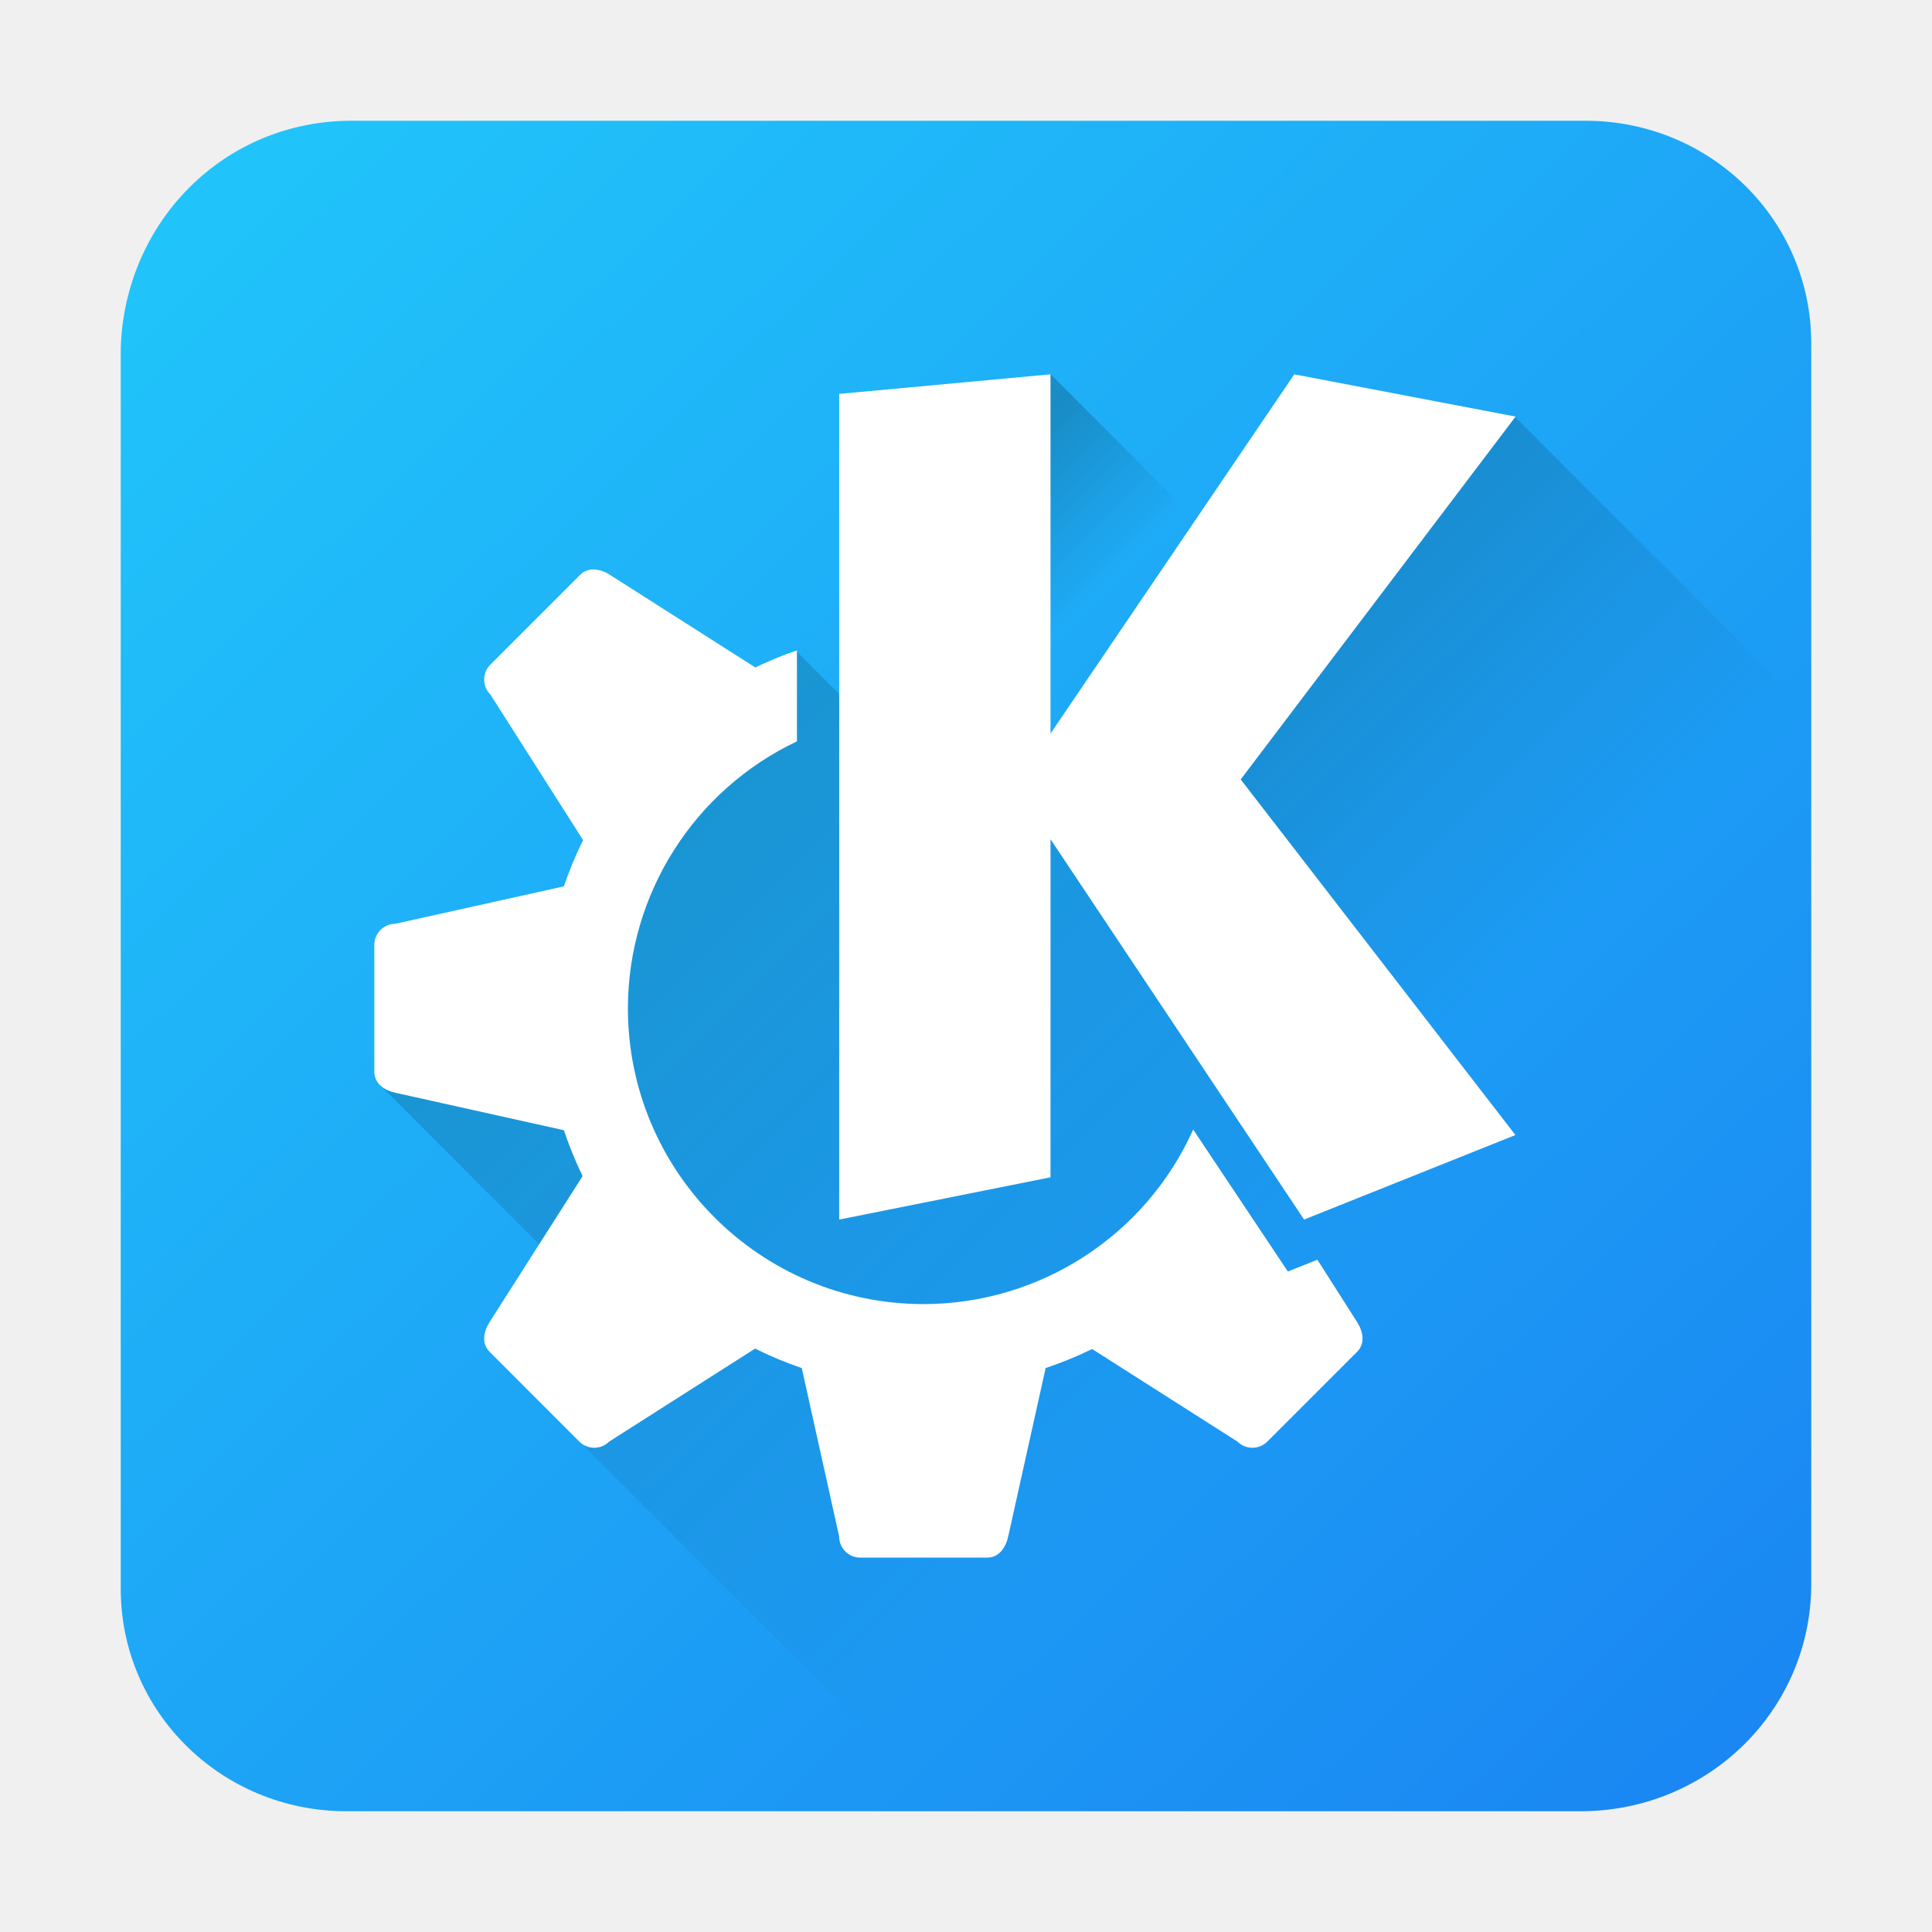
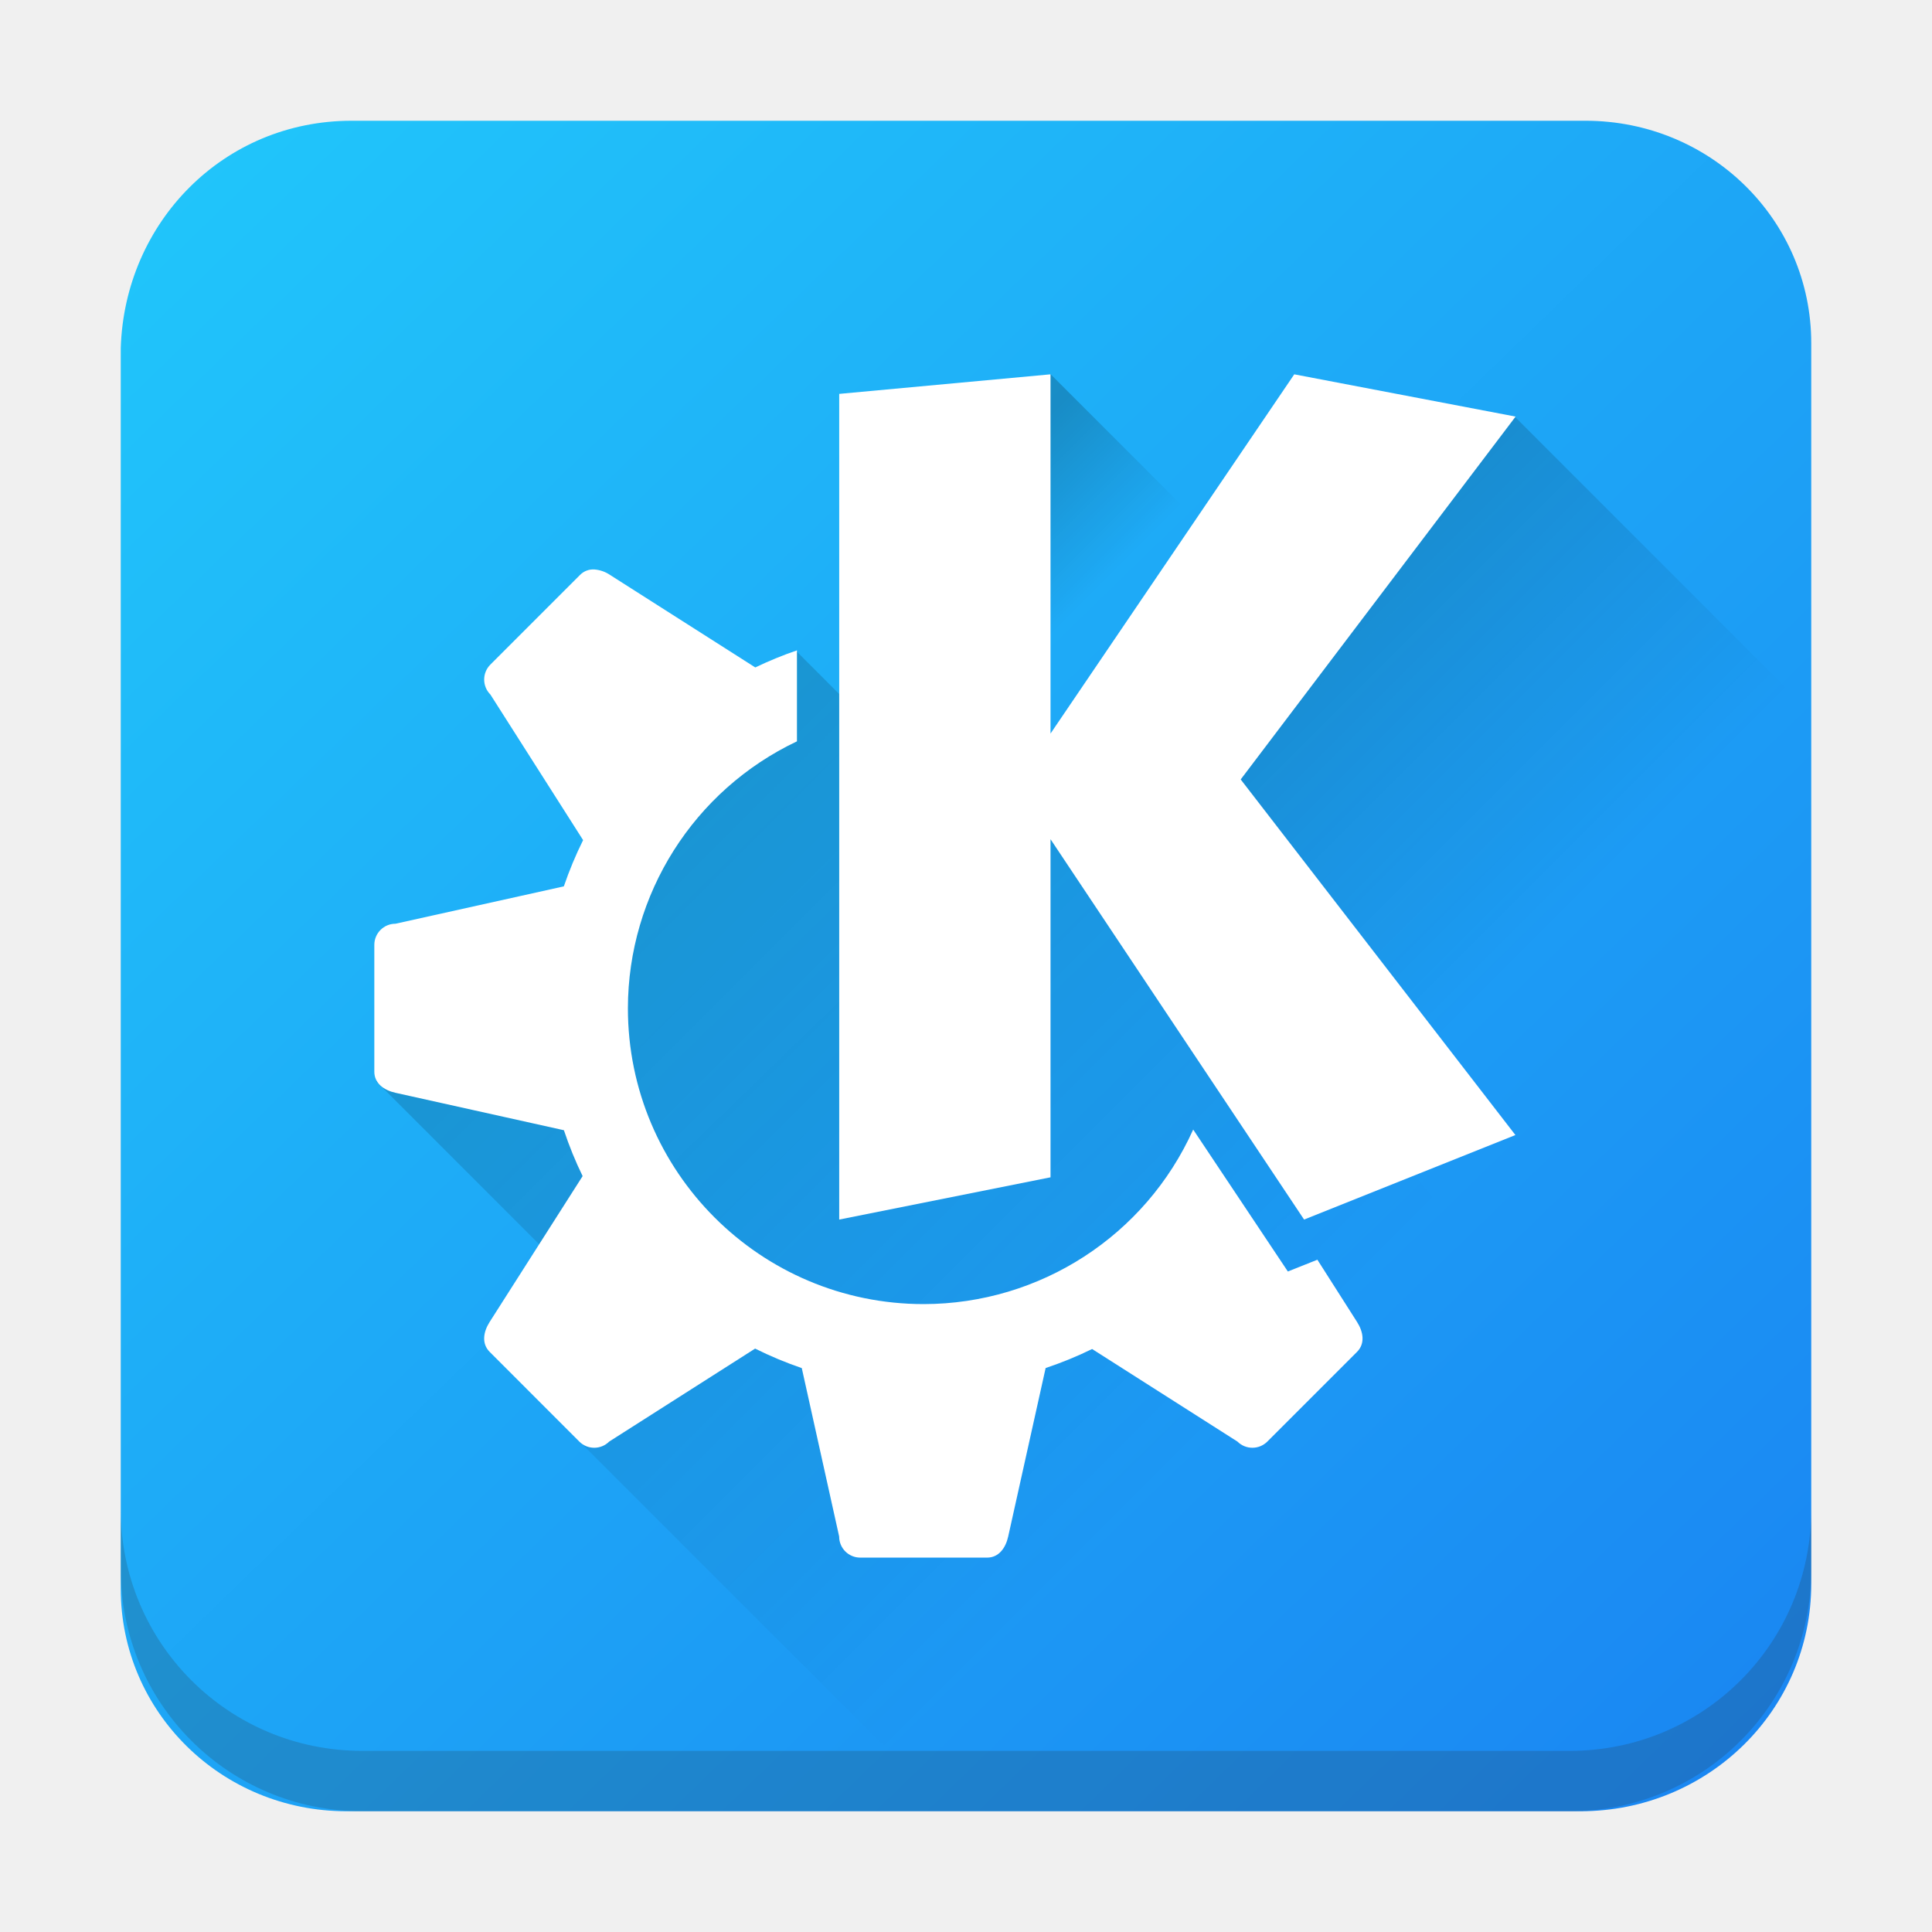
<svg xmlns="http://www.w3.org/2000/svg" xmlns:xlink="http://www.w3.org/1999/xlink" height="32" width="32">
  <linearGradient id="a">
    <stop offset="0" />
    <stop offset="1" stop-opacity="0" />
  </linearGradient>
  <linearGradient id="c" gradientUnits="userSpaceOnUse" x1="10.4" x2="23.659" xlink:href="#a" y1="6.9" y2="20.159" />
  <linearGradient id="b" gradientTransform="matrix(.7318 0 0 .72092 31.454 1.9)" gradientUnits="userSpaceOnUse" x1="-41.26" x2="-2.994" y1="-.883" y2="37.956">
    <stop offset="0" stop-color="#21c9fb" />
    <stop offset="1" stop-color="#1a86f2" />
  </linearGradient>
  <linearGradient id="d" gradientTransform="rotate(45 .566 -1.366) scale(.7)" gradientUnits="userSpaceOnUse" x1="31.021" x2="43.104" xlink:href="#a" y1="-9.896" y2="-9.896" />
  <linearGradient id="e" gradientUnits="userSpaceOnUse" x1="15.801" x2="17.644" xlink:href="#a" y1="8.453" y2="10.296" />
  <path d="M5.823 2C3.705 2 2.064 3.68 2 5.766v20.55C2 28.356 3.668 30 5.74 30h20.437C28.295 30 30 28.32 30 26.234V5.684C30 3.644 28.332 2 26.26 2z" fill="url(#b)" />
+   <path d="M2 25v1c0 2.216 1.784 4 4 4h20c2.216 0 4-1.784 4-4v-1c0 2.216-1.784 4-4 4H6c-2.216 0-4-1.784-4-4z" fill="#292c2f" opacity=".2" />
  <g stroke-width=".7">
    <path d="M14.713 12.309l-1.535-1.536-1.613 1.019-.607 1.394-4.725 4.725 3.225 3.226-1.375 1.223 6.94 6.94h9.946c2.012 0 3.631-1.596 3.631-3.578C22.653 18.385 16 10.4 14.713 12.31z" fill="url(#c)" opacity=".2" />
    <path d="M25.08 6.892l-3.059.824-3.164 6.65 2.743 5.83 7.9 7.9c.316-.55.5-1.184.5-1.863v-14.42z" fill="url(#d)" opacity=".2" />
    <path d="M17.4 6.197l3.172 3.172-2.2 4.658-4.4-4.401z" fill="url(#e)" opacity=".2" />
  </g>
  <g fill="#fff">
    <path d="M9.846 9.432a.305.305 0 0 0-.238.09l-1.486 1.486a.35.35 0 0 0 0 .495l1.536 2.412a6.3 6.3 0 0 0-.319.766L6.55 15.3a.35.35 0 0 0-.35.35v2.1c0 .194.16.308.35.35l2.79.62c.087.26.19.514.31.76l-1.54 2.416c-.104.163-.137.357 0 .495l1.485 1.486a.35.35 0 0 0 .495 0l2.417-1.54a6.3 6.3 0 0 0 .773.323l.619 2.789c0 .194.156.35.35.35h2.1c.194 0 .308-.16.35-.35l.62-2.79a6.3 6.3 0 0 0 .77-.315l2.407 1.533a.35.35 0 0 0 .495 0l1.486-1.486c.137-.138.104-.332 0-.495l-.657-1.031-.489.195-1.568-2.351A4.9 4.9 0 0 1 15.3 21.6a4.9 4.9 0 0 1-4.9-4.9 4.9 4.9 0 0 1 2.8-4.421v-1.507a6.3 6.3 0 0 0-.69.283l-2.407-1.533a.538.538 0 0 0-.257-.09z" />
    <path d="M17.4 6.2l-3.5.324V20.2l3.5-.7v-5.6l4.2 6.3 3.5-1.4-4.55-5.89 4.553-6.01-3.666-.7-4.037 5.95z" />
  </g>
</svg>
